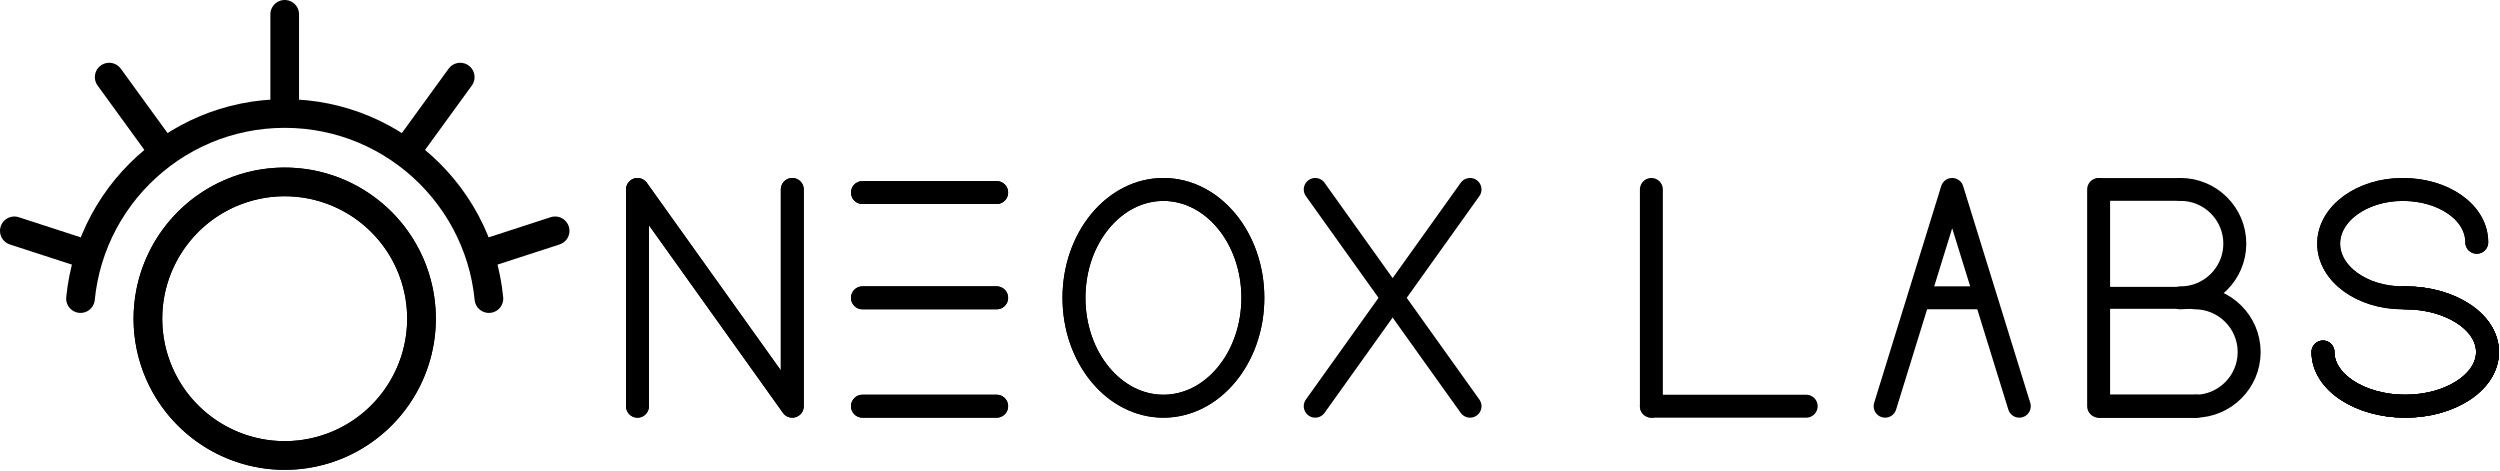
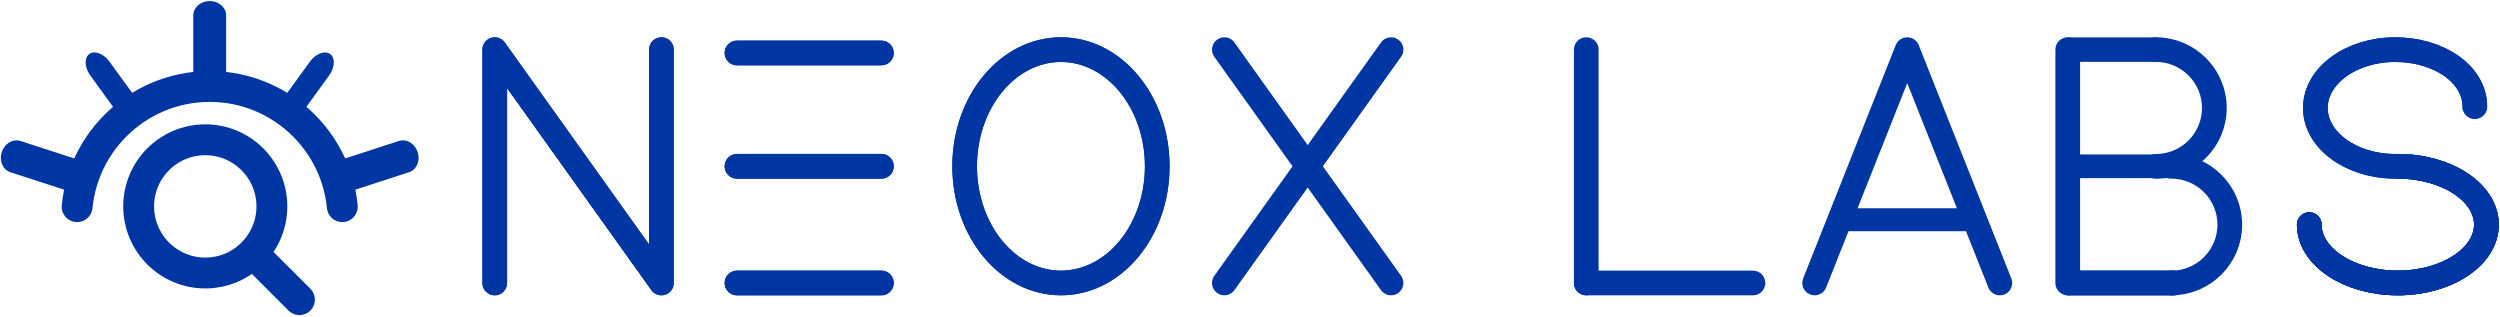
- <svg xmlns="http://www.w3.org/2000/svg" width="100%" height="100%" viewBox="0 0 1744 328" version="1.1" xmlnsXlink="http://www.w3.org/1999/xlink" xmlSpace="preserve" xmlnsSerif="http://www.serif.com/" style="fill-rule:evenodd;clip-rule:evenodd;stroke-linecap:round;stroke-linejoin:round;stroke-miterlimit:1.5;">
-   <g>
-     <circle cx="198.611" cy="222.32" r="95.425" style="fill:none;stroke:black;stroke-width:20px;" />
-     <path d="M56.154,208.289C56.613,203.586 57.299,198.95 58.202,194.392C60.046,185.086 62.793,176.104 66.347,167.54C73.606,150.053 84.233,134.311 97.418,121.127C123.327,95.217 159.111,79.183 198.611,79.183C238.111,79.183 273.895,95.217 299.804,121.127C312.989,134.311 323.616,150.053 330.875,167.54C334.43,176.104 337.177,185.086 339.02,194.392C339.923,198.95 340.61,203.586 341.068,208.289" style="fill:none;stroke:black;stroke-width:20px;" />
-     <path d="M198.611,69.64L198.611,10" style="fill:none;stroke:black;stroke-width:20px;" />
-     <path d="M110.607,101.193L76.168,53.791" style="fill:none;stroke:black;stroke-width:20px;" />
-     <path d="M286.615,101.193L321.054,53.792" style="fill:none;stroke:black;stroke-width:20px;" />
-     <path d="M53.404,175.139L10,161.036" style="fill:none;stroke:black;stroke-width:20px;" />
-     <path d="M289.365,192.832C305.64,242.921 278.188,296.799 228.099,313.074C178.01,329.349 124.132,301.896 107.857,251.808C91.582,201.719 119.035,147.84 169.123,131.566C219.212,115.291 273.091,142.743 289.365,192.832Z" style="fill:none;stroke:black;stroke-width:20px;" />
-     <path d="M343.818,175.139L387.258,161.025" style="fill:none;stroke:black;stroke-width:20px;" />
-   </g>
-   <path d="M444.7,283.363L444.7,132.163L552.7,283.363L552.7,132.163" style="fill:none;stroke:black;stroke-width:16px;" />
-   <ellipse cx="811.6" cy="207.763" rx="62.4" ry="75.6" style="fill:none;stroke:black;stroke-width:16px;" />
-   <path d="M601.66,134.323L695.26,134.323" style="fill:none;stroke:black;stroke-width:16px;" />
-   <path d="M601.66,207.763L695.26,207.763" style="fill:none;stroke:black;stroke-width:16px;" />
-   <path d="M601.66,283.363L695.26,283.363" style="fill:none;stroke:black;stroke-width:16px;" />
-   <path d="M444.7,283.363L444.7,132.163L552.7,283.363L552.7,132.163" style="fill:none;stroke:black;stroke-width:16px;" />
-   <ellipse cx="811.6" cy="207.763" rx="62.4" ry="75.6" style="fill:none;stroke:black;stroke-width:16px;" />
-   <path d="M601.66,134.323L695.26,134.323" style="fill:none;stroke:black;stroke-width:16px;" />
-   <path d="M601.66,207.763L695.26,207.763" style="fill:none;stroke:black;stroke-width:16px;" />
-   <path d="M601.66,283.363L695.26,283.363" style="fill:none;stroke:black;stroke-width:16px;" />
-   <g>
-     <path d="M917.5,132.163L1025.5,283.363" style="fill:none;stroke:black;stroke-width:16px;" />
-     <path d="M917.5,283.363L1025.5,132.163" style="fill:none;stroke:black;stroke-width:16px;" />
-   </g>
-   <path d="M1464,283.363L1464,132.163" style="fill:none;stroke:black;stroke-width:16px;" />
-   <g>
-     <path d="M1676.13,207.763C1647.62,207.763 1624.47,190.826 1624.47,169.963C1624.47,149.101 1647.62,132.163 1676.13,132.163C1704.65,132.163 1727.79,148.156 1727.79,169.018" style="fill:none;stroke:black;stroke-width:16px;" />
-     <path d="M1677.9,207.763C1709.58,207.763 1735.3,224.701 1735.3,245.563C1735.3,266.426 1709.58,283.363 1677.9,283.363C1646.22,283.363 1620.5,266.426 1620.5,245.563" style="fill:none;stroke:black;stroke-width:16px;" />
-     <path d="M1677.9,207.763C1709.58,207.763 1735.3,224.701 1735.3,245.563C1735.3,266.426 1709.58,283.363 1677.9,283.363C1646.22,283.363 1620.5,266.426 1620.5,245.563" style="fill:none;stroke:black;stroke-width:16px;" />
-     <path d="M1676.13,207.763C1647.62,207.763 1624.47,190.826 1624.47,169.963C1624.47,149.101 1647.62,132.163 1676.13,132.163C1704.65,132.163 1727.79,148.156 1727.79,169.018" style="fill:none;stroke:black;stroke-width:16px;" />
-     <path d="M1677.9,207.763C1709.58,207.763 1735.3,224.701 1735.3,245.563C1735.3,266.426 1709.58,283.363 1677.9,283.363C1646.22,283.363 1620.5,266.426 1620.5,245.563" style="fill:none;stroke:black;stroke-width:16px;" />
-     <path d="M1677.9,207.763C1709.58,207.763 1735.3,224.701 1735.3,245.563C1735.3,266.426 1709.58,283.363 1677.9,283.363C1646.22,283.363 1620.5,266.426 1620.5,245.563" style="fill:none;stroke:black;stroke-width:16px;" />
-   </g>
-   <g transform="matrix(1,0,0,1,7,0)">
-     <path d="M1308.06,283.363L1354.84,132.156L1401.66,283.363" style="fill:none;stroke:black;stroke-width:16px;" />
-   </g>
-   <g transform="matrix(0.658791,0,0,0.64794,603.322,46.5292)">
-     <path d="M1308.06,132.163L1391.66,132.163" style="fill:none;stroke:black;stroke-width:24.49px;" />
-   </g>
-   <g transform="matrix(0.781303,0,0,0.719255,443.069,58.3285)">
-     <path d="M1308.06,207.763L1390.66,207.763" style="fill:none;stroke:black;stroke-width:21.31px;" />
-   </g>
-   <g transform="matrix(0.716129,0,0,0.753143,528.32,69.9502)">
-     <path d="M1308.06,283.363L1401.66,283.363" style="fill:none;stroke:black;stroke-width:21.77px;" />
-   </g>
-   <g transform="matrix(0.252785,-0.353899,0.353899,0.252785,907.246,692.462)">
-     <path d="M1490.73,169.584L1542.52,242.084" style="fill:none;stroke:black;stroke-width:36.79px;" />
-   </g>
-   <g transform="matrix(1,0,0,1,-312,0)">
-     <path d="M1464,283.363L1464,132.163" style="fill:none;stroke:black;stroke-width:16px;" />
-   </g>
-   <g transform="matrix(1,0,0,1,-312,0)">
-     <path d="M1464,283.363L1572,283.363" style="fill:none;stroke:black;stroke-width:16px;" />
-   </g>
-   <g transform="matrix(1.06867,0,0,1.06546,-133.766,-22.3569)">
-     <path d="M1548.5,145C1568.09,145 1584,160.907 1584,180.5C1584,200.093 1568.09,216 1548.5,216" style="fill:none;stroke:black;stroke-width:14.99px;" />
-   </g>
-   <g transform="matrix(1.06867,0,0,1.06546,-123.766,53.2734)">
-     <path d="M1548.5,145C1568.09,145 1584,160.907 1584,180.5C1584,200.093 1568.09,216 1548.5,216" style="fill:none;stroke:black;stroke-width:14.99px;" />
+ <svg xmlns="http://www.w3.org/2000/svg" width="100%" height="100%" viewBox="0 0 1620 205" version="1.1" xmlnsXlink="http://www.w3.org/1999/xlink" xmlSpace="preserve" xmlnsSerif="http://www.serif.com/" style="fill-rule:evenodd;clip-rule:evenodd;stroke-linecap:round;stroke-linejoin:round;stroke-miterlimit:1.5;">
+   <g transform="matrix(1,0,0,1,-124.107,-100)">
+     <path d="M444.7,283.363L444.7,132.163L552.7,283.363L552.7,132.163" style="fill:none;stroke:rgb(0,54,163);stroke-width:16px;" />
+     <ellipse cx="811.6" cy="207.763" rx="62.4" ry="75.6" style="fill:none;stroke:rgb(0,54,163);stroke-width:16px;" />
+     <path d="M601.66,134.323L695.26,134.323" style="fill:none;stroke:rgb(0,54,163);stroke-width:16px;" />
+     <path d="M601.66,207.763L695.26,207.763" style="fill:none;stroke:rgb(0,54,163);stroke-width:16px;" />
+     <path d="M601.66,283.363L695.26,283.363" style="fill:none;stroke:rgb(0,54,163);stroke-width:16px;" />
+     <path d="M444.7,283.363L444.7,132.163L552.7,283.363L552.7,132.163" style="fill:none;stroke:rgb(0,54,163);stroke-width:16px;" />
+     <ellipse cx="811.6" cy="207.763" rx="62.4" ry="75.6" style="fill:none;stroke:rgb(0,54,163);stroke-width:16px;" />
+     <path d="M601.66,134.323L695.26,134.323" style="fill:none;stroke:rgb(0,54,163);stroke-width:16px;" />
+     <path d="M601.66,207.763L695.26,207.763" style="fill:none;stroke:rgb(0,54,163);stroke-width:16px;" />
+     <path d="M601.66,283.363L695.26,283.363" style="fill:none;stroke:rgb(0,54,163);stroke-width:16px;" />
+     <g>
+       <path d="M917.5,132.163L1025.5,283.363" style="fill:none;stroke:rgb(0,54,163);stroke-width:16px;" />
+       <path d="M917.5,283.363L1025.5,132.163" style="fill:none;stroke:rgb(0,54,163);stroke-width:16px;" />
+     </g>
+     <path d="M1464,283.363L1464,132.163" style="fill:none;stroke:rgb(0,54,163);stroke-width:16px;" />
+     <g>
+       <path d="M1676.13,207.763C1647.62,207.763 1624.47,190.826 1624.47,169.963C1624.47,149.101 1647.62,132.163 1676.13,132.163C1704.65,132.163 1727.79,148.156 1727.79,169.018" style="fill:none;stroke:rgb(0,54,163);stroke-width:16px;" />
+       <path d="M1677.9,207.763C1709.58,207.763 1735.3,224.701 1735.3,245.563C1735.3,266.426 1709.58,283.363 1677.9,283.363C1646.22,283.363 1620.5,266.426 1620.5,245.563" style="fill:none;stroke:rgb(0,54,163);stroke-width:16px;" />
+       <path d="M1677.9,207.763C1709.58,207.763 1735.3,224.701 1735.3,245.563C1735.3,266.426 1709.58,283.363 1677.9,283.363C1646.22,283.363 1620.5,266.426 1620.5,245.563" style="fill:none;stroke:rgb(0,54,163);stroke-width:16px;" />
+       <path d="M1676.13,207.763C1647.62,207.763 1624.47,190.826 1624.47,169.963C1624.47,149.101 1647.62,132.163 1676.13,132.163C1704.65,132.163 1727.79,148.156 1727.79,169.018" style="fill:none;stroke:rgb(0,54,163);stroke-width:16px;" />
+       <path d="M1677.9,207.763C1709.58,207.763 1735.3,224.701 1735.3,245.563C1735.3,266.426 1709.58,283.363 1677.9,283.363C1646.22,283.363 1620.5,266.426 1620.5,245.563" style="fill:none;stroke:rgb(0,54,163);stroke-width:16px;" />
+       <path d="M1677.9,207.763C1709.58,207.763 1735.3,224.701 1735.3,245.563C1735.3,266.426 1709.58,283.363 1677.9,283.363C1646.22,283.363 1620.5,266.426 1620.5,245.563" style="fill:none;stroke:rgb(0,54,163);stroke-width:16px;" />
+     </g>
+     <g transform="matrix(0.658791,0,0,0.64794,603.322,46.5292)">
+       <path d="M1308.06,132.163L1391.66,132.163" style="fill:none;stroke:rgb(0,54,163);stroke-width:24.49px;" />
+     </g>
+     <g transform="matrix(0.781303,0,0,0.719255,443.069,58.3285)">
+       <path d="M1308.06,207.763L1390.66,207.763" style="fill:none;stroke:rgb(0,54,163);stroke-width:21.31px;" />
+     </g>
+     <g transform="matrix(0.716129,0,0,0.753143,528.32,69.9502)">
+       <path d="M1308.06,283.363L1401.66,283.363" style="fill:none;stroke:rgb(0,54,163);stroke-width:21.77px;" />
+     </g>
+     <g transform="matrix(1,0,0,1,-312,0)">
+       <path d="M1464,283.363L1464,132.163" style="fill:none;stroke:rgb(0,54,163);stroke-width:16px;" />
+     </g>
+     <path d="M1300,283.363L1360,132.163L1420,283.363" style="fill:none;stroke:rgb(0,54,163);stroke-width:16px;" />
+     <g transform="matrix(1.22059,0,0,1.0641,-300.279,-2.37189)">
+       <path d="M1325,230L1393,230" style="fill:none;stroke:rgb(0,54,163);stroke-width:13.97px;" />
+     </g>
+     <g transform="matrix(1,0,0,1,-312,0)">
+       <path d="M1464,283.363L1572,283.363" style="fill:none;stroke:rgb(0,54,163);stroke-width:16px;" />
+     </g>
+     <g transform="matrix(1.06867,0,0,1.06546,-133.766,-22.3569)">
+       <path d="M1548.5,145C1568.09,145 1584,160.907 1584,180.5C1584,200.093 1568.09,216 1548.5,216" style="fill:none;stroke:rgb(0,54,163);stroke-width:14.99px;" />
+     </g>
+     <g transform="matrix(1.06867,0,0,1.06546,-123.766,53.2734)">
+       <path d="M1548.5,145C1568.09,145 1584,160.907 1584,180.5C1584,200.093 1568.09,216 1548.5,216" style="fill:none;stroke:rgb(0,54,163);stroke-width:14.99px;" />
+     </g>
+     <g transform="matrix(0.575529,0,0,0.575529,87.3413,69.713)">
+       <g transform="matrix(1.5,0,0,1.5,-150,-150)">
+         <path d="M200.475,290.198C200.796,286.912 201.275,283.673 201.906,280.488C203.194,273.987 205.113,267.712 207.596,261.729C212.667,249.512 220.092,238.514 229.303,229.303C247.404,211.202 272.404,200 300,200C327.596,200 352.596,211.202 370.697,229.303C379.908,238.514 387.333,249.512 392.404,261.729C394.887,267.712 396.806,273.987 398.094,280.488C398.725,283.673 399.204,286.912 399.525,290.198" style="fill:none;stroke:rgb(0,54,163);stroke-width:23.17px;" />
+       </g>
+       <g transform="matrix(1.14286,0,0,1,-42.8571,-10)">
+         <path d="M300,150L300,80" style="fill:none;stroke:rgb(0,54,163);stroke-width:32.36px;" />
+       </g>
+       <g transform="matrix(0.396253,-0.287895,0.44588,0.613701,22.0187,167.379)">
+         <path d="M300,150L300,80" style="fill:none;stroke:rgb(0,54,163);stroke-width:54.43px;" />
+       </g>
+       <g transform="matrix(0.396253,0.287895,-0.44588,0.613701,340.229,-5.35809)">
+         <path d="M300,150L300,80" style="fill:none;stroke:rgb(0,54,163);stroke-width:54.43px;" />
+       </g>
+       <g transform="matrix(0.353162,-1.08692,0.951057,0.309017,-100.776,530.281)">
+         <path d="M300,150L300,80" style="fill:none;stroke:rgb(0,54,163);stroke-width:32.36px;" />
+       </g>
+       <g transform="matrix(0.353162,1.08692,-0.951057,0.309017,488.879,-121.872)">
+         <path d="M300,150L300,80" style="fill:none;stroke:rgb(0,54,163);stroke-width:32.36px;" />
+       </g>
+     </g>
+     <g transform="matrix(0.575529,0,0,0.575529,87.3413,69.713)">
+       <g transform="matrix(1.15385,0,0,1.15385,-10.7692,-20.7692)">
+         <circle cx="265" cy="265" r="65" style="fill:none;stroke:rgb(0,54,163);stroke-width:30.12px;" />
+       </g>
+       <g transform="matrix(0.838983,0,0,0.838983,74.1653,63.9995)">
+         <path d="M330,328.97L389.596,388.566" style="fill:none;stroke:rgb(0,54,163);stroke-width:41.42px;" />
+       </g>
+     </g>
  </g>
</svg>
